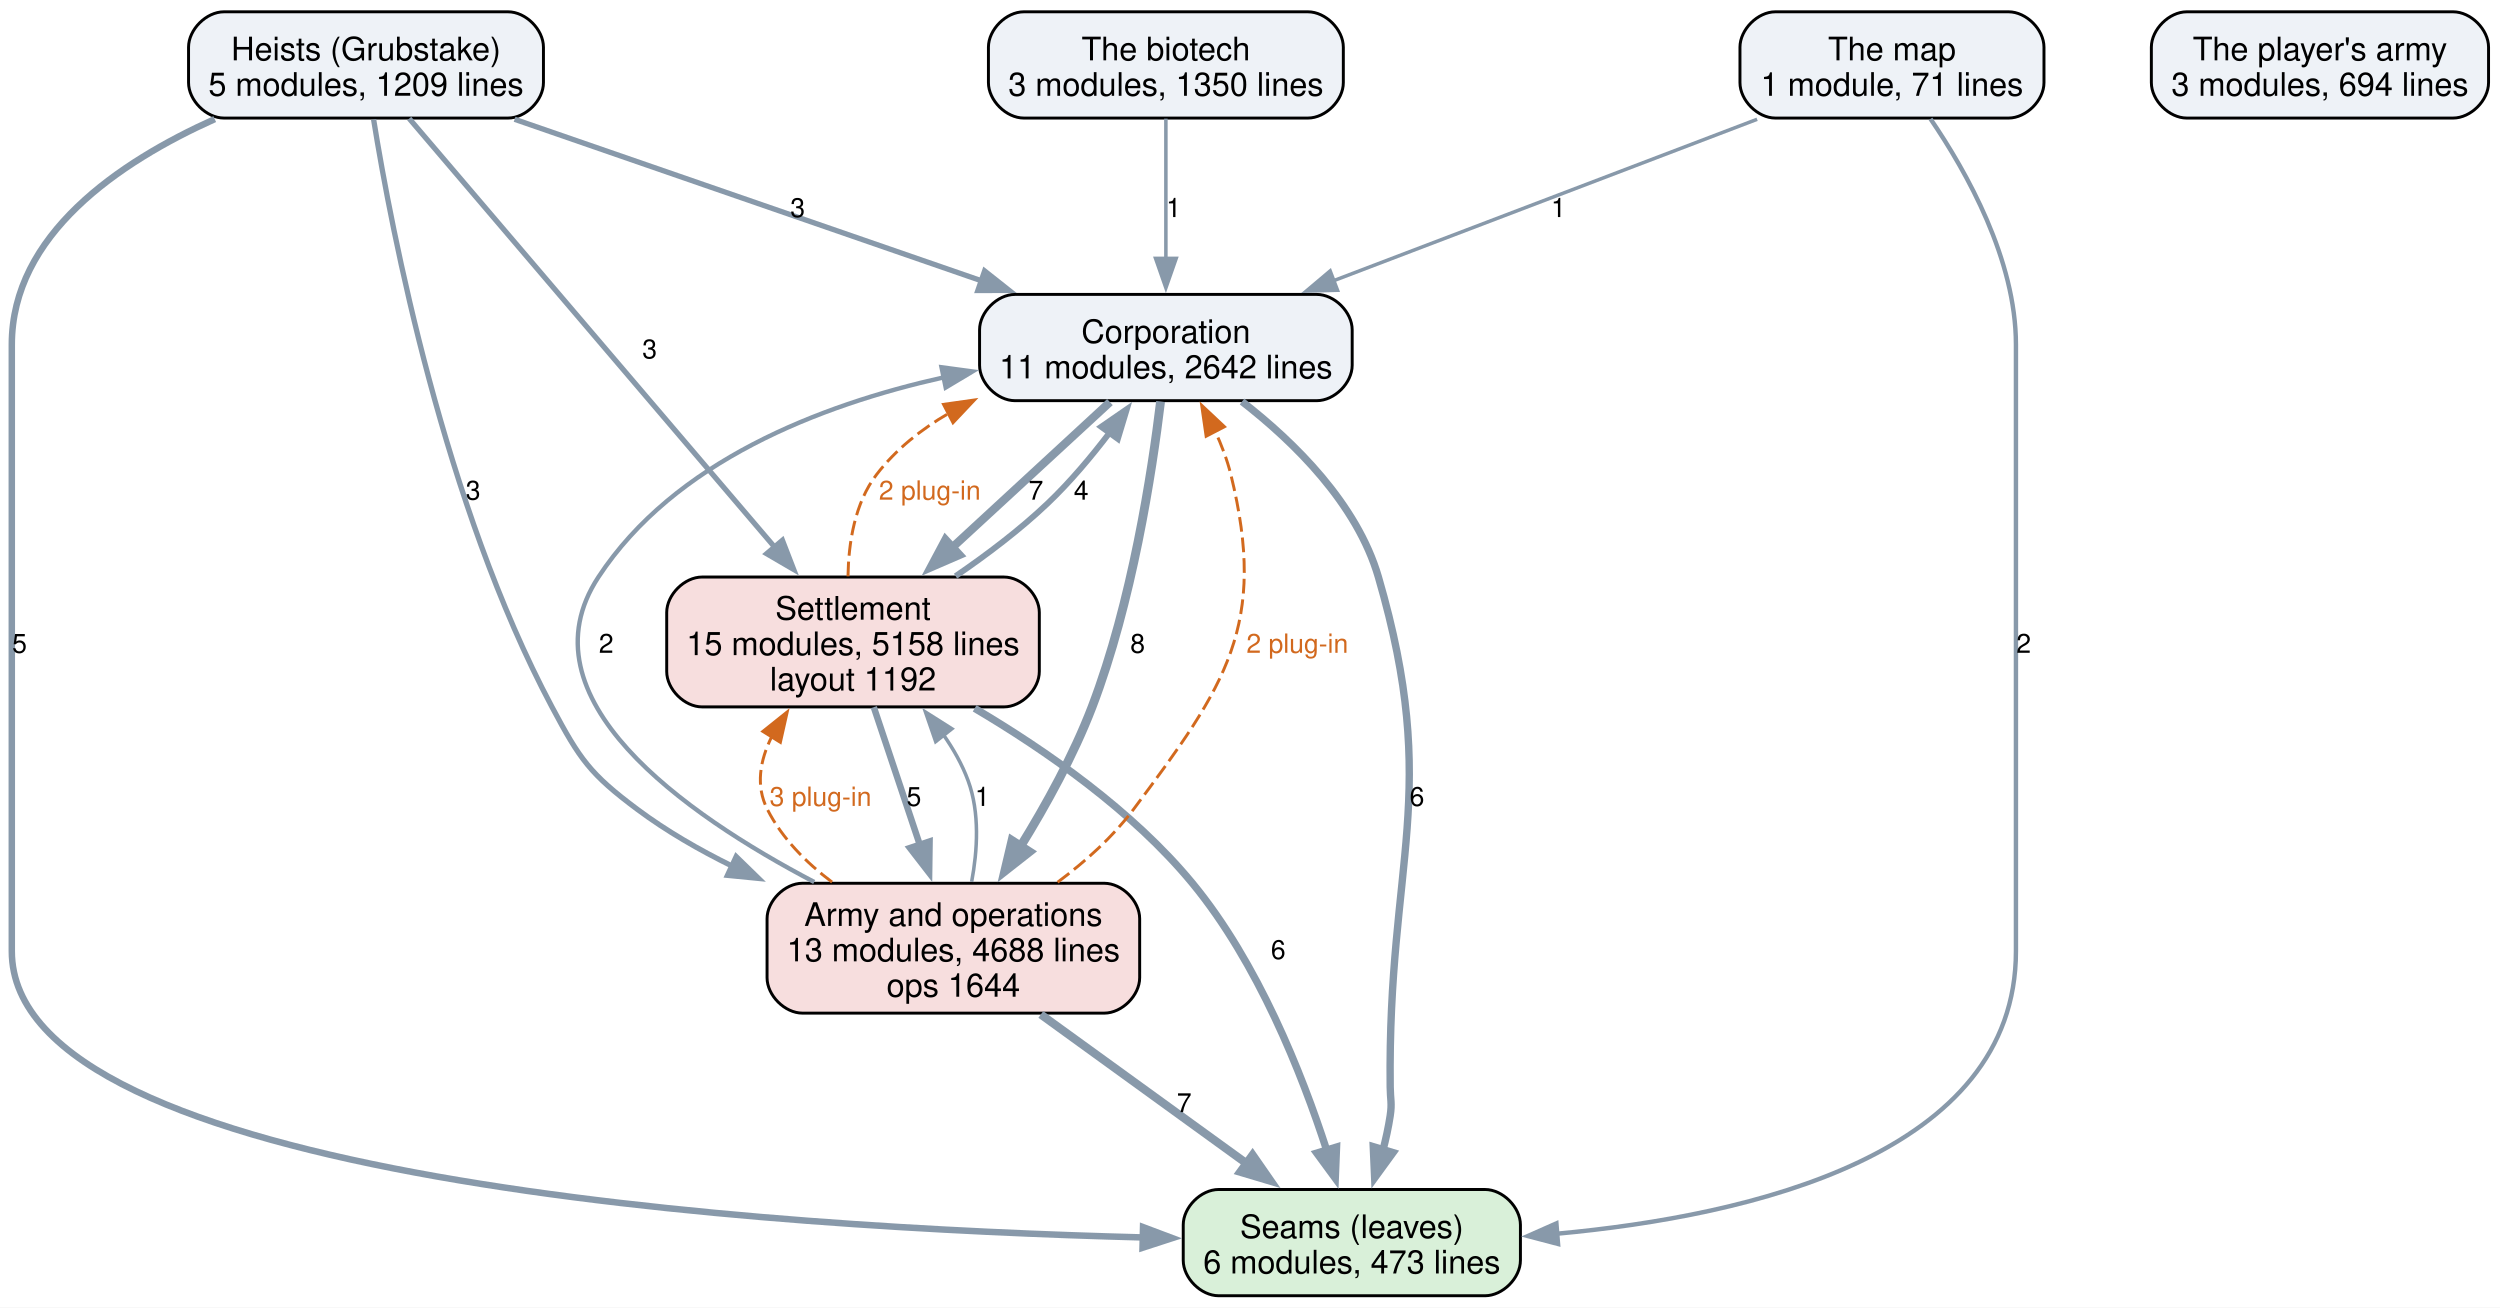
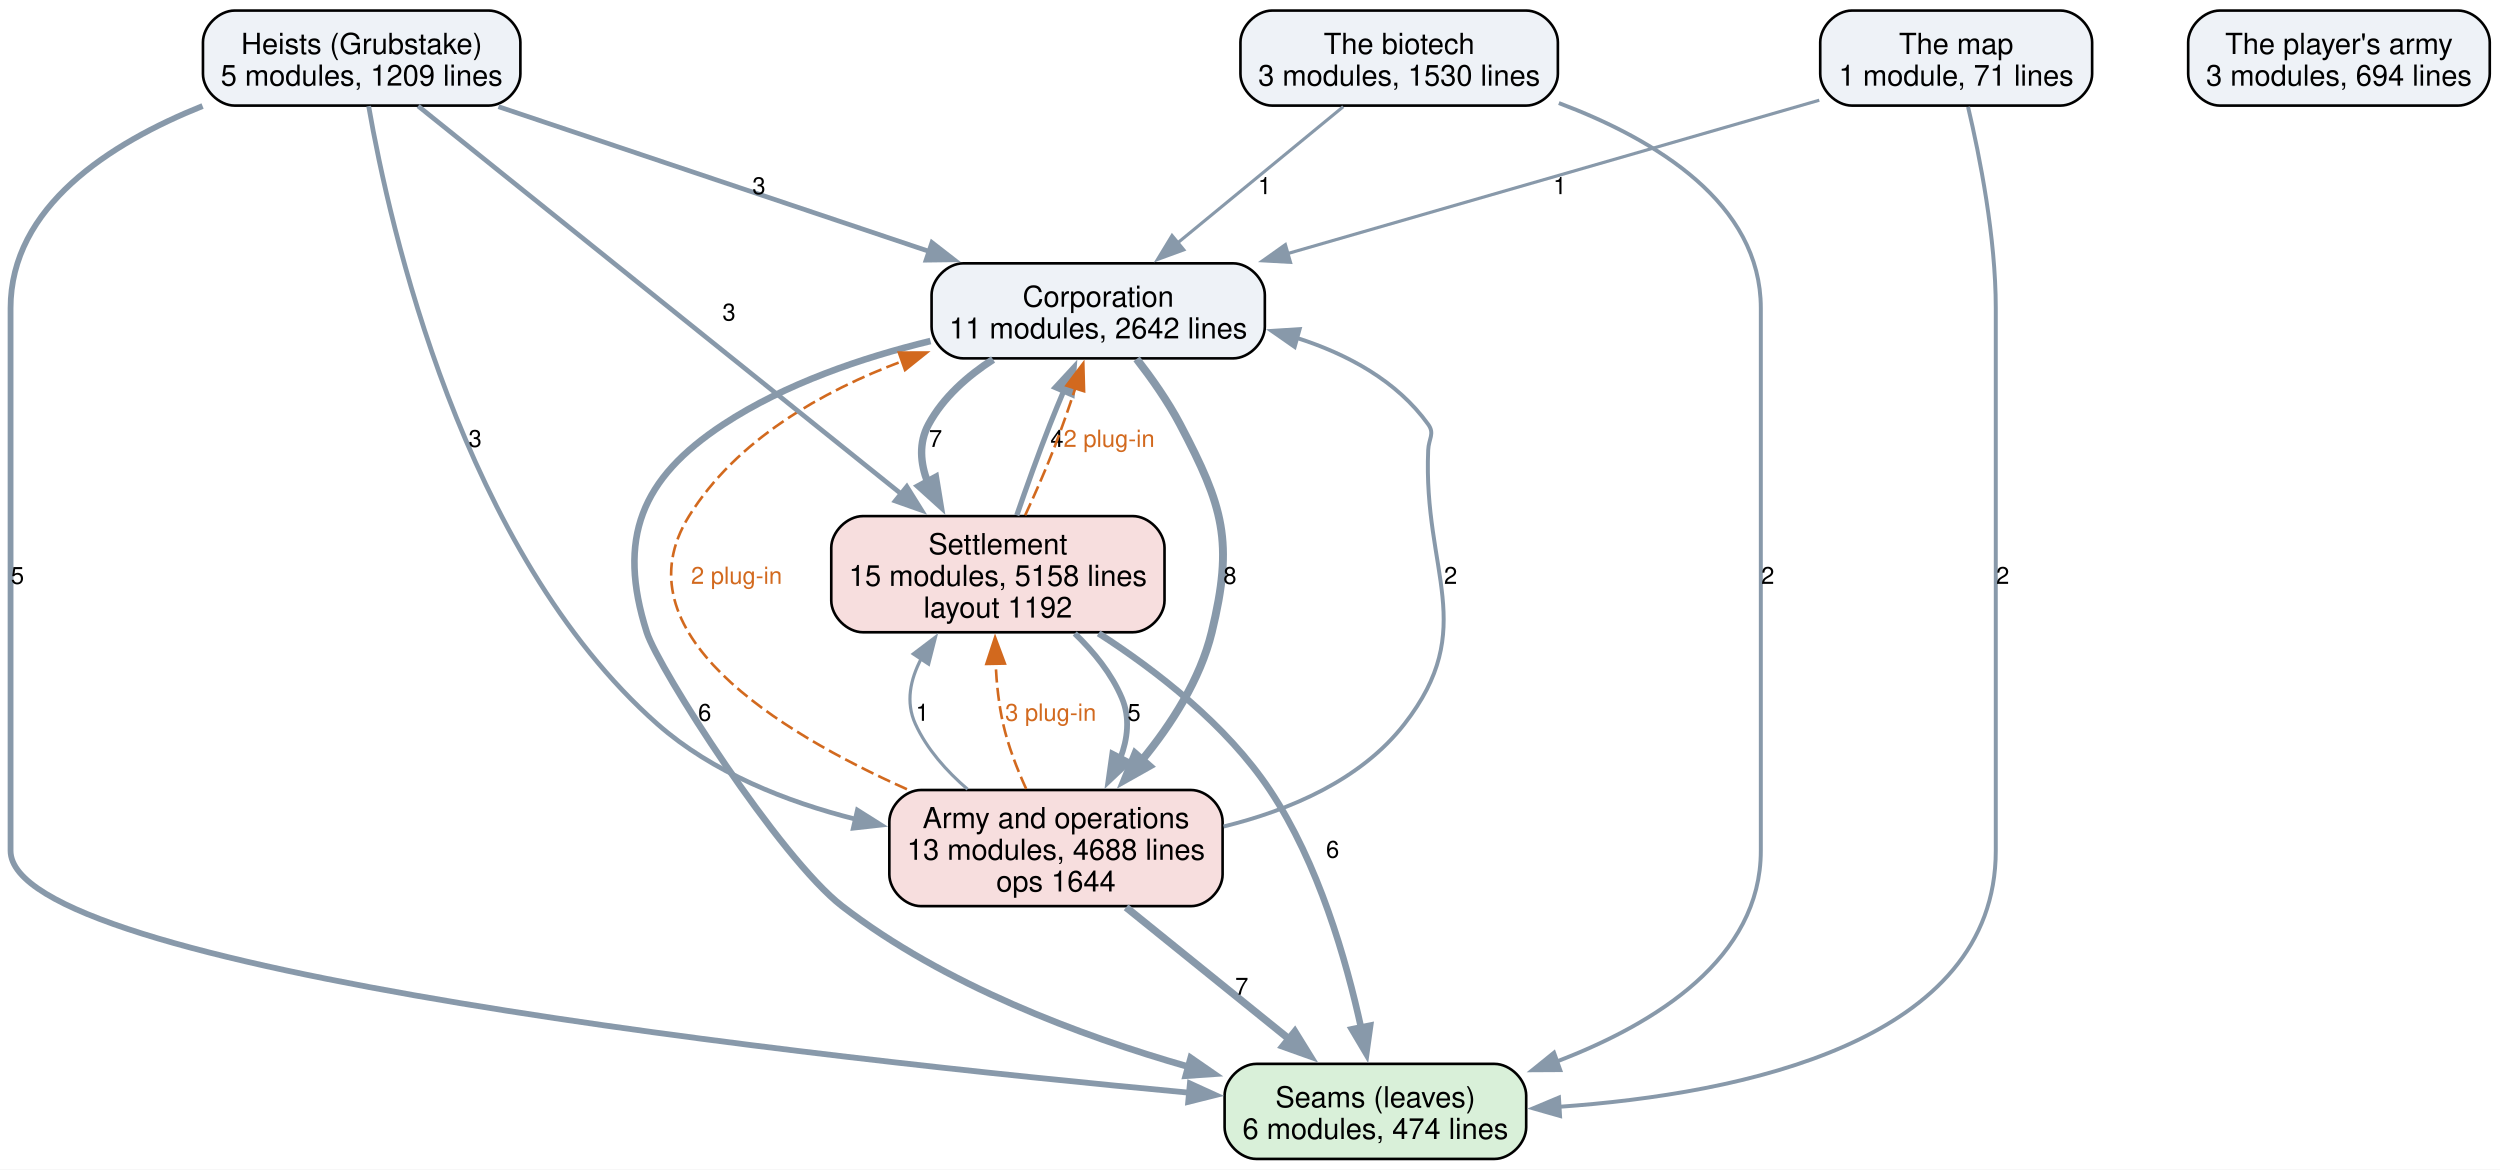
- <svg xmlns="http://www.w3.org/2000/svg" width="847pt" height="443pt" viewBox="0.00 0.00 847.00 443.00">
+ <svg xmlns="http://www.w3.org/2000/svg" width="947pt" height="443pt" viewBox="0.00 0.00 947.00 443.00">
  <g id="graph0" class="graph" transform="scale(1 1) rotate(0) translate(4 439)">
-     <polygon fill="white" stroke="none" points="-4,4 -4,-439 843.12,-439 843.12,4 -4,4" />
+     <polygon fill="white" stroke="none" points="-4,4 -4,-439 943.12,-439 943.12,4 -4,4" />
    <g id="node1" class="node">
-       <path fill="#d9f0d9" stroke="black" d="M499.12,-36C499.12,-36 408.88,-36 408.88,-36 402.88,-36 396.88,-30 396.88,-24 396.88,-24 396.88,-12 396.88,-12 396.88,-6 402.88,0 408.88,0 408.88,0 499.12,0 499.12,0 505.12,0 511.12,-6 511.12,-12 511.12,-12 511.12,-24 511.12,-24 511.12,-30 505.12,-36 499.12,-36" />
-       <text xml:space="preserve" text-anchor="middle" x="454" y="-19.55" font-family="Helvetica,sans-Serif" font-size="11.00">Seams (leaves)</text>
-       <text xml:space="preserve" text-anchor="middle" x="454" y="-7.55" font-family="Helvetica,sans-Serif" font-size="11.00">6 modules, 473 lines</text>
+       <path fill="#d9f0d9" stroke="black" d="M562.12,-36C562.12,-36 471.88,-36 471.88,-36 465.88,-36 459.88,-30 459.88,-24 459.88,-24 459.88,-12 459.88,-12 459.88,-6 465.88,0 471.88,0 471.88,0 562.12,0 562.12,0 568.12,0 574.12,-6 574.12,-12 574.12,-12 574.12,-24 574.12,-24 574.12,-30 568.12,-36 562.12,-36" />
+       <text xml:space="preserve" text-anchor="middle" x="517" y="-19.55" font-family="Helvetica,sans-Serif" font-size="11.00">Seams (leaves)</text>
+       <text xml:space="preserve" text-anchor="middle" x="517" y="-7.55" font-family="Helvetica,sans-Serif" font-size="11.00">6 modules, 474 lines</text>
    </g>
    <g id="node2" class="node">
-       <path fill="#eef2f7" stroke="black" d="M442.12,-339.25C442.12,-339.25 339.88,-339.25 339.88,-339.25 333.88,-339.25 327.88,-333.25 327.88,-327.25 327.88,-327.25 327.88,-315.25 327.88,-315.25 327.88,-309.25 333.88,-303.25 339.88,-303.25 339.88,-303.25 442.12,-303.25 442.12,-303.25 448.12,-303.25 454.12,-309.25 454.12,-315.25 454.12,-315.25 454.12,-327.25 454.12,-327.25 454.12,-333.25 448.12,-339.25 442.12,-339.25" />
-       <text xml:space="preserve" text-anchor="middle" x="391" y="-322.8" font-family="Helvetica,sans-Serif" font-size="11.00">Corporation</text>
-       <text xml:space="preserve" text-anchor="middle" x="391" y="-310.8" font-family="Helvetica,sans-Serif" font-size="11.00">11 modules, 2642 lines</text>
+       <path fill="#eef2f7" stroke="black" d="M463.12,-339.25C463.12,-339.25 360.88,-339.25 360.88,-339.25 354.88,-339.25 348.88,-333.25 348.88,-327.25 348.88,-327.25 348.88,-315.25 348.88,-315.25 348.88,-309.25 354.88,-303.25 360.88,-303.25 360.88,-303.25 463.12,-303.25 463.12,-303.25 469.12,-303.25 475.12,-309.25 475.12,-315.25 475.12,-315.25 475.12,-327.25 475.12,-327.25 475.12,-333.25 469.12,-339.25 463.12,-339.25" />
+       <text xml:space="preserve" text-anchor="middle" x="412" y="-322.8" font-family="Helvetica,sans-Serif" font-size="11.00">Corporation</text>
+       <text xml:space="preserve" text-anchor="middle" x="412" y="-310.8" font-family="Helvetica,sans-Serif" font-size="11.00">11 modules, 2642 lines</text>
    </g>
    <g id="edge5" class="edge">
-       <path fill="none" stroke="#8899aa" stroke-width="2.5" d="M416.8,-302.96C434.39,-289.3 455.75,-268.41 463,-243.5 484.47,-169.76 466.11,-147.54 467,-70.75 467.05,-66.42 467.65,-65.28 467,-61 466.41,-57.11 465.53,-53.08 464.5,-49.13" />
-       <polygon fill="#8899aa" stroke="#8899aa" stroke-width="2.5" points="467.97,-48.49 461.73,-39.92 461.26,-50.51 467.97,-48.49" />
-       <text xml:space="preserve" text-anchor="middle" x="476.07" y="-165.95" font-family="Helvetica,sans-Serif" font-size="9.00">6</text>
+       <path fill="none" stroke="#8899aa" stroke-width="2.5" d="M348.47,-309.83C322.64,-303.54 293.42,-293.64 270,-278.25 238.83,-257.76 229.64,-235.03 241,-199.5 245.42,-185.68 291.45,-113.91 315,-95.75 353.6,-65.98 405.06,-46.66 446.37,-34.85" />
+       <polygon fill="#8899aa" stroke="#8899aa" stroke-width="2.5" points="447.04,-38.29 455.75,-32.27 445.18,-31.54 447.04,-38.29" />
+       <text xml:space="preserve" text-anchor="middle" x="262.93" y="-165.95" font-family="Helvetica,sans-Serif" font-size="9.00">6</text>
    </g>
    <g id="node3" class="node">
-       <path fill="#f7dede" stroke="black" d="M336.12,-243.5C336.12,-243.5 233.88,-243.5 233.88,-243.5 227.88,-243.5 221.88,-237.5 221.88,-231.5 221.88,-231.5 221.88,-211.5 221.88,-211.5 221.88,-205.5 227.88,-199.5 233.88,-199.5 233.88,-199.5 336.12,-199.5 336.12,-199.5 342.12,-199.5 348.12,-205.5 348.12,-211.5 348.12,-211.5 348.12,-231.5 348.12,-231.5 348.12,-237.5 342.12,-243.5 336.12,-243.5" />
-       <text xml:space="preserve" text-anchor="middle" x="285" y="-229.05" font-family="Helvetica,sans-Serif" font-size="11.00">Settlement</text>
-       <text xml:space="preserve" text-anchor="middle" x="285" y="-217.05" font-family="Helvetica,sans-Serif" font-size="11.00">15 modules, 5158 lines</text>
-       <text xml:space="preserve" text-anchor="middle" x="285" y="-205.05" font-family="Helvetica,sans-Serif" font-size="11.00">layout 1192</text>
+       <path fill="#f7dede" stroke="black" d="M425.12,-243.5C425.12,-243.5 322.88,-243.5 322.88,-243.5 316.88,-243.5 310.88,-237.5 310.88,-231.5 310.88,-231.5 310.88,-211.5 310.88,-211.5 310.88,-205.5 316.88,-199.5 322.88,-199.5 322.88,-199.5 425.12,-199.5 425.12,-199.5 431.12,-199.5 437.12,-205.5 437.12,-211.5 437.12,-211.5 437.12,-231.5 437.12,-231.5 437.12,-237.5 431.12,-243.5 425.12,-243.5" />
+       <text xml:space="preserve" text-anchor="middle" x="374" y="-229.05" font-family="Helvetica,sans-Serif" font-size="11.00">Settlement</text>
+       <text xml:space="preserve" text-anchor="middle" x="374" y="-217.05" font-family="Helvetica,sans-Serif" font-size="11.00">15 modules, 5158 lines</text>
+       <text xml:space="preserve" text-anchor="middle" x="374" y="-205.05" font-family="Helvetica,sans-Serif" font-size="11.00">layout 1192</text>
    </g>
    <g id="edge6" class="edge">
-       <path fill="none" stroke="#8899aa" stroke-width="2.8" d="M372.05,-302.77C357.25,-289.13 336.32,-269.83 318.69,-253.57" />
-       <polygon fill="#8899aa" stroke="#8899aa" stroke-width="2.8" points="321.06,-251 311.34,-246.79 316.32,-256.14 321.06,-251" />
-       <text xml:space="preserve" text-anchor="middle" x="346.97" y="-269.7" font-family="Helvetica,sans-Serif" font-size="9.00">7</text>
+       <path fill="none" stroke="#8899aa" stroke-width="2.8" d="M372.18,-302.84C362.45,-296.56 353.27,-288.45 347.75,-278.25 343.95,-271.22 344.6,-263.55 347.43,-256.21" />
+       <polygon fill="#8899aa" stroke="#8899aa" stroke-width="2.8" points="350.37,-258.13 352.08,-247.68 344.22,-254.78 350.37,-258.13" />
+       <text xml:space="preserve" text-anchor="middle" x="350.38" y="-269.7" font-family="Helvetica,sans-Serif" font-size="9.00">7</text>
    </g>
    <g id="node4" class="node">
-       <path fill="#f7dede" stroke="black" d="M370.12,-139.75C370.12,-139.75 267.88,-139.75 267.88,-139.75 261.88,-139.75 255.88,-133.75 255.88,-127.75 255.88,-127.75 255.88,-107.75 255.88,-107.75 255.88,-101.75 261.88,-95.75 267.88,-95.75 267.88,-95.75 370.12,-95.75 370.12,-95.75 376.12,-95.75 382.12,-101.75 382.12,-107.75 382.12,-107.75 382.12,-127.75 382.12,-127.75 382.12,-133.75 376.12,-139.75 370.12,-139.75" />
-       <text xml:space="preserve" text-anchor="middle" x="319" y="-125.3" font-family="Helvetica,sans-Serif" font-size="11.00">Army and operations</text>
-       <text xml:space="preserve" text-anchor="middle" x="319" y="-113.3" font-family="Helvetica,sans-Serif" font-size="11.00">13 modules, 4688 lines</text>
-       <text xml:space="preserve" text-anchor="middle" x="319" y="-101.3" font-family="Helvetica,sans-Serif" font-size="11.00">ops 1644</text>
+       <path fill="#f7dede" stroke="black" d="M447.12,-139.75C447.12,-139.75 344.88,-139.75 344.88,-139.75 338.88,-139.75 332.88,-133.75 332.88,-127.75 332.88,-127.75 332.88,-107.75 332.88,-107.75 332.88,-101.75 338.88,-95.75 344.88,-95.75 344.88,-95.75 447.12,-95.75 447.12,-95.75 453.12,-95.75 459.12,-101.75 459.12,-107.75 459.12,-107.75 459.12,-127.75 459.12,-127.75 459.12,-133.75 453.12,-139.75 447.12,-139.75" />
+       <text xml:space="preserve" text-anchor="middle" x="396" y="-125.3" font-family="Helvetica,sans-Serif" font-size="11.00">Army and operations</text>
+       <text xml:space="preserve" text-anchor="middle" x="396" y="-113.3" font-family="Helvetica,sans-Serif" font-size="11.00">13 modules, 4688 lines</text>
+       <text xml:space="preserve" text-anchor="middle" x="396" y="-101.3" font-family="Helvetica,sans-Serif" font-size="11.00">ops 1644</text>
    </g>
    <g id="edge4" class="edge">
-       <path fill="none" stroke="#8899aa" stroke-width="3" d="M389.2,-302.96C386.31,-279.06 379.55,-234.89 366,-199.5 359.74,-183.15 350.4,-166.23 341.69,-152.12" />
-       <polygon fill="#8899aa" stroke="#8899aa" stroke-width="3" points="344.76,-150.43 336.43,-143.89 338.87,-154.2 344.76,-150.43" />
-       <text xml:space="preserve" text-anchor="middle" x="381.44" y="-217.82" font-family="Helvetica,sans-Serif" font-size="9.00">8</text>
+       <path fill="none" stroke="#8899aa" stroke-width="3" d="M426.54,-303.05C432.21,-295.74 438.44,-286.91 443,-278.25 459.48,-246.92 463.38,-233.9 455,-199.5 450.63,-181.58 439.73,-164.62 428.46,-150.92" />
+       <polygon fill="#8899aa" stroke="#8899aa" stroke-width="3" points="431.29,-148.83 422.05,-143.63 426.03,-153.45 431.29,-148.83" />
+       <text xml:space="preserve" text-anchor="middle" x="461.9" y="-217.82" font-family="Helvetica,sans-Serif" font-size="9.00">8</text>
    </g>
    <g id="edge13" class="edge">
-       <path fill="none" stroke="#8899aa" stroke-width="2.5" d="M326.21,-199.02C350.26,-184.82 379.75,-164.31 400,-139.75 422.19,-112.84 437.06,-75.36 445.48,-49.32" />
-       <polygon fill="#8899aa" stroke="#8899aa" stroke-width="2.5" points="448.82,-50.38 448.39,-39.79 442.12,-48.33 448.82,-50.38" />
-       <text xml:space="preserve" text-anchor="middle" x="429.07" y="-114.08" font-family="Helvetica,sans-Serif" font-size="9.00">6</text>
+       <path fill="none" stroke="#8899aa" stroke-width="2.5" d="M412.14,-199.1C434.11,-184.93 460.56,-164.43 477,-139.75 495.41,-112.12 505.99,-75.3 511.59,-49.61" />
+       <polygon fill="#8899aa" stroke="#8899aa" stroke-width="2.5" points="514.99,-50.48 513.52,-39.98 508.12,-49.1 514.99,-50.48" />
+       <text xml:space="preserve" text-anchor="middle" x="500.79" y="-114.08" font-family="Helvetica,sans-Serif" font-size="9.00">6</text>
    </g>
    <g id="edge12" class="edge">
-       <path fill="none" stroke="#8899aa" stroke-width="2" d="M319.75,-243.81C330.31,-251.03 341.59,-259.54 351,-268.5 358.55,-275.69 365.83,-284.37 372.06,-292.56" />
-       <polygon fill="#8899aa" stroke="#8899aa" stroke-width="2" points="369.07,-294.4 377.79,-300.42 374.73,-290.28 369.07,-294.4" />
-       <text xml:space="preserve" text-anchor="middle" x="362.3" y="-269.7" font-family="Helvetica,sans-Serif" font-size="9.00">4</text>
+       <path fill="none" stroke="#8899aa" stroke-width="2" d="M381.16,-243.81C384.77,-254.25 389.31,-266.98 393.75,-278.25 395.4,-282.45 397.22,-286.84 399.04,-291.15" />
+       <polygon fill="#8899aa" stroke="#8899aa" stroke-width="2" points="395.7,-292.23 402.89,-300.01 402.12,-289.44 395.7,-292.23" />
+       <text xml:space="preserve" text-anchor="middle" x="396.38" y="-269.7" font-family="Helvetica,sans-Serif" font-size="9.00">4</text>
+     </g>
+     <g id="edge20" class="edge">
+       <path fill="none" stroke="#d2691e" stroke-dasharray="5,2" d="M384.33,-243.82C387.9,-251.52 391.8,-260.32 395,-268.5 397.96,-276.07 400.85,-284.4 403.39,-292.12" />
+       <polygon fill="#d2691e" stroke="#d2691e" points="399.97,-292.93 406.35,-301.39 406.64,-290.8 399.97,-292.93" />
+       <text xml:space="preserve" text-anchor="middle" x="416.13" y="-269.7" font-family="Helvetica,sans-Serif" font-size="9.00" fill="#d2691e">2 plug-in</text>
+     </g>
+     <g id="edge11" class="edge">
+       <path fill="none" stroke="#8899aa" stroke-width="2.2" d="M403.12,-199.04C410.33,-192.09 417.11,-183.76 421,-174.5 424.12,-167.08 423.19,-159.16 420.35,-151.69" />
+       <polygon fill="#8899aa" stroke="#8899aa" stroke-width="2.2" points="423.58,-150.33 415.89,-143.05 417.36,-153.54 423.58,-150.33" />
+       <text xml:space="preserve" text-anchor="middle" x="425.57" y="-165.95" font-family="Helvetica,sans-Serif" font-size="9.00">5</text>
+     </g>
+     <g id="edge2" class="edge">
+       <path fill="none" stroke="#8899aa" stroke-width="2.8" d="M422.55,-95.3C440.73,-80.62 464.95,-61.05 484.31,-45.41" />
+       <polygon fill="#8899aa" stroke="#8899aa" stroke-width="2.8" points="486.48,-48.16 492.05,-39.15 482.08,-42.71 486.48,-48.16" />
+       <text xml:space="preserve" text-anchor="middle" x="466.37" y="-62.2" font-family="Helvetica,sans-Serif" font-size="9.00">7</text>
+     </g>
+     <g id="edge1" class="edge">
+       <path fill="none" stroke="#8899aa" stroke-width="1.5" d="M459.5,-125.92C484.69,-132.12 511.54,-143.58 528,-164.75 556.41,-201.29 535,-222.26 537,-268.5 537.19,-272.83 539.53,-274.73 537,-278.25 525.16,-294.72 506.54,-304.82 487.25,-310.99" />
+       <polygon fill="#8899aa" stroke="#8899aa" stroke-width="1.5" points="486.41,-307.59 477.72,-313.65 488.3,-314.33 486.41,-307.59" />
+       <text xml:space="preserve" text-anchor="middle" x="545.49" y="-217.82" font-family="Helvetica,sans-Serif" font-size="9.00">2</text>
+     </g>
+     <g id="edge18" class="edge">
+       <path fill="none" stroke="#d2691e" stroke-dasharray="5,2" d="M339.54,-140.04C290.02,-162.18 229.81,-199.7 257,-243.5 274.92,-272.37 307.28,-290.71 337.82,-302.2" />
+       <polygon fill="#d2691e" stroke="#d2691e" points="336.49,-305.44 347.09,-305.47 338.83,-298.84 336.49,-305.44" />
+       <text xml:space="preserve" text-anchor="middle" x="275" y="-217.82" font-family="Helvetica,sans-Serif" font-size="9.00" fill="#d2691e">2 plug-in</text>
+     </g>
+     <g id="edge3" class="edge">
+       <path fill="none" stroke="#8899aa" stroke-width="1.2" d="M362.52,-140.03C354.57,-146.87 347.12,-155.2 342.75,-164.75 338.98,-172.98 340.79,-181.62 345,-189.58" />
+       <polygon fill="#8899aa" stroke="#8899aa" stroke-width="1.2" points="341.94,-191.3 350.38,-197.7 347.77,-187.43 341.94,-191.3" />
+       <text xml:space="preserve" text-anchor="middle" x="345.38" y="-165.95" font-family="Helvetica,sans-Serif" font-size="9.00">1</text>
    </g>
    <g id="edge19" class="edge">
-       <path fill="none" stroke="#d2691e" stroke-dasharray="5,2" d="M283.3,-243.74C283.48,-255.03 285.56,-268.55 293,-278.25 299.52,-286.75 308.1,-293.56 317.48,-299" />
-       <polygon fill="#d2691e" stroke="#d2691e" points="315.66,-302 326.15,-303.49 318.88,-295.78 315.66,-302" />
-       <text xml:space="preserve" text-anchor="middle" x="311" y="-269.7" font-family="Helvetica,sans-Serif" font-size="9.00" fill="#d2691e">2 plug-in</text>
-     </g>
-     <g id="edge11" class="edge">
-       <path fill="none" stroke="#8899aa" stroke-width="2.2" d="M292.04,-199.42C296.57,-185.87 302.56,-167.96 307.74,-152.46" />
-       <polygon fill="#8899aa" stroke="#8899aa" stroke-width="2.2" points="310.94,-153.91 310.79,-143.31 304.3,-151.69 310.94,-153.91" />
-       <text xml:space="preserve" text-anchor="middle" x="305.64" y="-165.95" font-family="Helvetica,sans-Serif" font-size="9.00">5</text>
-     </g>
-     <g id="edge2" class="edge">
-       <path fill="none" stroke="#8899aa" stroke-width="2.8" d="M348.63,-95.3C369.19,-80.41 396.69,-60.5 418.44,-44.75" />
-       <polygon fill="#8899aa" stroke="#8899aa" stroke-width="2.8" points="420.37,-47.67 426.41,-38.97 416.26,-42 420.37,-47.67" />
-       <text xml:space="preserve" text-anchor="middle" x="397.21" y="-62.2" font-family="Helvetica,sans-Serif" font-size="9.00">7</text>
-     </g>
-     <g id="edge1" class="edge">
-       <path fill="none" stroke="#8899aa" stroke-width="1.5" d="M271.86,-140.17C227.6,-163.39 171.92,-202.64 198.75,-243.5 224.39,-282.54 273.55,-301.73 315.74,-311.15" />
-       <polygon fill="#8899aa" stroke="#8899aa" stroke-width="1.5" points="314.99,-314.57 325.49,-313.15 316.4,-307.71 314.99,-314.57" />
-       <text xml:space="preserve" text-anchor="middle" x="201.38" y="-217.82" font-family="Helvetica,sans-Serif" font-size="9.00">2</text>
-     </g>
-     <g id="edge17" class="edge">
-       <path fill="none" stroke="#d2691e" stroke-dasharray="5,2" d="M354.31,-140.1C363.63,-147.04 373.02,-155.4 380,-164.75 411.43,-206.85 425.55,-227.24 413,-278.25 411.77,-283.24 409.83,-288.3 407.61,-293.09" />
-       <polygon fill="#d2691e" stroke="#d2691e" points="404.64,-291.2 403.13,-301.68 410.85,-294.43 404.64,-291.2" />
-       <text xml:space="preserve" text-anchor="middle" x="435.53" y="-217.82" font-family="Helvetica,sans-Serif" font-size="9.00" fill="#d2691e">2 plug-in</text>
-     </g>
-     <g id="edge3" class="edge">
-       <path fill="none" stroke="#8899aa" stroke-width="1.2" d="M325.19,-140.23C327.18,-150.83 327.98,-163.64 324,-174.5 321.98,-180.01 318.97,-185.31 315.51,-190.24" />
-       <polygon fill="#8899aa" stroke="#8899aa" stroke-width="1.2" points="313.01,-187.75 309.55,-197.76 318.5,-192.09 313.01,-187.75" />
-       <text xml:space="preserve" text-anchor="middle" x="328.81" y="-165.95" font-family="Helvetica,sans-Serif" font-size="9.00">1</text>
-     </g>
-     <g id="edge18" class="edge">
-       <path fill="none" stroke="#d2691e" stroke-dasharray="5,2" d="M277.9,-140.14C269.1,-146.77 260.97,-154.97 256,-164.75 251.93,-172.75 253.48,-181.37 257.44,-189.38" />
-       <polygon fill="#d2691e" stroke="#d2691e" points="254.45,-191.2 262.72,-197.82 260.39,-187.49 254.45,-191.2" />
-       <text xml:space="preserve" text-anchor="middle" x="274" y="-165.95" font-family="Helvetica,sans-Serif" font-size="9.00" fill="#d2691e">3 plug-in</text>
+       <path fill="none" stroke="#d2691e" stroke-dasharray="5,2" d="M384.71,-140.18C381.26,-147.74 377.89,-156.43 376,-164.75 374.34,-172.06 373.5,-180.05 373.14,-187.64" />
+       <polygon fill="#d2691e" stroke="#d2691e" points="369.64,-187.5 372.94,-197.57 376.64,-187.64 369.64,-187.5" />
+       <text xml:space="preserve" text-anchor="middle" x="394" y="-165.95" font-family="Helvetica,sans-Serif" font-size="9.00" fill="#d2691e">3 plug-in</text>
    </g>
    <g id="node5" class="node">
-       <path fill="#eef2f7" stroke="black" d="M168.12,-435C168.12,-435 71.88,-435 71.88,-435 65.88,-435 59.88,-429 59.88,-423 59.88,-423 59.88,-411 59.88,-411 59.88,-405 65.88,-399 71.88,-399 71.88,-399 168.12,-399 168.12,-399 174.12,-399 180.12,-405 180.12,-411 180.12,-411 180.12,-423 180.12,-423 180.12,-429 174.12,-435 168.12,-435" />
-       <text xml:space="preserve" text-anchor="middle" x="120" y="-418.55" font-family="Helvetica,sans-Serif" font-size="11.00">Heists (Grubstake)</text>
-       <text xml:space="preserve" text-anchor="middle" x="120" y="-406.55" font-family="Helvetica,sans-Serif" font-size="11.00">5 modules, 1209 lines</text>
+       <path fill="#eef2f7" stroke="black" d="M181.12,-435C181.12,-435 84.88,-435 84.88,-435 78.88,-435 72.88,-429 72.88,-423 72.88,-423 72.88,-411 72.88,-411 72.88,-405 78.88,-399 84.88,-399 84.88,-399 181.12,-399 181.12,-399 187.12,-399 193.12,-405 193.12,-411 193.12,-411 193.12,-423 193.12,-423 193.12,-429 187.12,-435 181.12,-435" />
+       <text xml:space="preserve" text-anchor="middle" x="133" y="-418.55" font-family="Helvetica,sans-Serif" font-size="11.00">Heists (Grubstake)</text>
+       <text xml:space="preserve" text-anchor="middle" x="133" y="-406.55" font-family="Helvetica,sans-Serif" font-size="11.00">5 modules, 1209 lines</text>
    </g>
    <g id="edge9" class="edge">
-       <path fill="none" stroke="#8899aa" stroke-width="2.2" d="M68.76,-398.65C36.15,-384.01 0,-359.39 0,-322.25 0,-322.25 0,-322.25 0,-116.75 0,-39.27 255.9,-23.03 383.46,-19.75" />
-       <polygon fill="#8899aa" stroke="#8899aa" stroke-width="2.2" points="383.26,-23.26 393.17,-19.53 383.09,-16.26 383.26,-23.26" />
+       <path fill="none" stroke="#8899aa" stroke-width="2.2" d="M72.73,-398.84C37.54,-384.73 0,-360.67 0,-322.25 0,-322.25 0,-322.25 0,-116.75 0,-71.84 305.09,-38.25 446.53,-25.08" />
+       <polygon fill="#8899aa" stroke="#8899aa" stroke-width="2.2" points="446.74,-28.58 456.38,-24.18 446.1,-21.61 446.74,-28.58" />
      <text xml:space="preserve" text-anchor="middle" x="2.62" y="-217.82" font-family="Helvetica,sans-Serif" font-size="9.00">5</text>
    </g>
    <g id="edge8" class="edge">
-       <path fill="none" stroke="#8899aa" stroke-width="1.8" d="M170.34,-398.59C215.07,-383.11 280.63,-360.43 328.66,-343.82" />
-       <polygon fill="#8899aa" stroke="#8899aa" stroke-width="1.8" points="329.59,-347.2 337.9,-340.62 327.3,-340.58 329.59,-347.2" />
-       <text xml:space="preserve" text-anchor="middle" x="266.25" y="-365.45" font-family="Helvetica,sans-Serif" font-size="9.00">3</text>
+       <path fill="none" stroke="#8899aa" stroke-width="1.8" d="M184.82,-398.59C230.97,-383.08 298.65,-360.34 348.13,-343.71" />
+       <polygon fill="#8899aa" stroke="#8899aa" stroke-width="1.8" points="349.03,-347.1 357.4,-340.6 346.8,-340.46 349.03,-347.1" />
+       <text xml:space="preserve" text-anchor="middle" x="283.49" y="-365.45" font-family="Helvetica,sans-Serif" font-size="9.00">3</text>
    </g>
    <g id="edge10" class="edge">
-       <path fill="none" stroke="#8899aa" stroke-width="1.8" d="M134.64,-398.83C162.48,-366.19 223.37,-294.77 258.53,-253.54" />
-       <polygon fill="#8899aa" stroke="#8899aa" stroke-width="1.8" points="261.08,-255.95 264.9,-246.07 255.75,-251.41 261.08,-255.95" />
-       <text xml:space="preserve" text-anchor="middle" x="216.1" y="-317.57" font-family="Helvetica,sans-Serif" font-size="9.00">3</text>
+       <path fill="none" stroke="#8899aa" stroke-width="1.8" d="M154.39,-398.83C195.64,-365.7 286.63,-292.65 337.59,-251.73" />
+       <polygon fill="#8899aa" stroke="#8899aa" stroke-width="1.8" points="339.5,-254.69 345.1,-245.7 335.11,-249.23 339.5,-254.69" />
+       <text xml:space="preserve" text-anchor="middle" x="272.15" y="-317.57" font-family="Helvetica,sans-Serif" font-size="9.00">3</text>
    </g>
    <g id="edge7" class="edge">
-       <path fill="none" stroke="#8899aa" stroke-width="1.8" d="M122.58,-398.52C128.72,-360.48 146.48,-268.09 183,-199.5 192.45,-181.74 195.87,-176.77 212,-164.75 221.79,-157.45 232.91,-151.04 244.19,-145.5" />
-       <polygon fill="#8899aa" stroke="#8899aa" stroke-width="1.8" points="245.42,-148.79 253.01,-141.4 242.47,-142.44 245.42,-148.79" />
-       <text xml:space="preserve" text-anchor="middle" x="156.29" y="-269.7" font-family="Helvetica,sans-Serif" font-size="9.00">3</text>
+       <path fill="none" stroke="#8899aa" stroke-width="1.8" d="M135.65,-398.78C143.54,-353.48 171.09,-230.04 245,-164.75 265.83,-146.35 293.86,-135.3 320.12,-128.68" />
+       <polygon fill="#8899aa" stroke="#8899aa" stroke-width="1.8" points="320.8,-132.11 329.77,-126.46 319.24,-125.29 320.8,-132.11" />
+       <text xml:space="preserve" text-anchor="middle" x="175.98" y="-269.7" font-family="Helvetica,sans-Serif" font-size="9.00">3</text>
    </g>
    <g id="node6" class="node">
-       <path fill="#eef2f7" stroke="black" d="M439.12,-435C439.12,-435 342.88,-435 342.88,-435 336.88,-435 330.88,-429 330.88,-423 330.88,-423 330.88,-411 330.88,-411 330.88,-405 336.88,-399 342.88,-399 342.88,-399 439.12,-399 439.12,-399 445.12,-399 451.12,-405 451.12,-411 451.12,-411 451.12,-423 451.12,-423 451.12,-429 445.12,-435 439.12,-435" />
-       <text xml:space="preserve" text-anchor="middle" x="391" y="-418.55" font-family="Helvetica,sans-Serif" font-size="11.00">The biotech</text>
-       <text xml:space="preserve" text-anchor="middle" x="391" y="-406.55" font-family="Helvetica,sans-Serif" font-size="11.00">3 modules, 1350 lines</text>
+       <path fill="#eef2f7" stroke="black" d="M574.12,-435C574.12,-435 477.88,-435 477.88,-435 471.88,-435 465.88,-429 465.88,-423 465.88,-423 465.88,-411 465.88,-411 465.88,-405 471.88,-399 477.88,-399 477.88,-399 574.12,-399 574.12,-399 580.12,-399 586.12,-405 586.12,-411 586.12,-411 586.12,-423 586.12,-423 586.12,-429 580.12,-435 574.12,-435" />
+       <text xml:space="preserve" text-anchor="middle" x="526" y="-418.55" font-family="Helvetica,sans-Serif" font-size="11.00">The biotech</text>
+       <text xml:space="preserve" text-anchor="middle" x="526" y="-406.55" font-family="Helvetica,sans-Serif" font-size="11.00">3 modules, 1530 lines</text>
+     </g>
+     <g id="edge15" class="edge">
+       <path fill="none" stroke="#8899aa" stroke-width="1.5" d="M586.49,-399.96C623.19,-386.16 663,-362.02 663,-322.25 663,-322.25 663,-322.25 663,-116.75 663,-76.08 623.39,-51.25 585.44,-36.81" />
+       <polygon fill="#8899aa" stroke="#8899aa" stroke-width="1.5" points="587.02,-33.65 576.42,-33.59 584.66,-40.25 587.02,-33.65" />
+       <text xml:space="preserve" text-anchor="middle" x="665.62" y="-217.82" font-family="Helvetica,sans-Serif" font-size="9.00">2</text>
    </g>
    <g id="edge14" class="edge">
-       <path fill="none" stroke="#8899aa" stroke-width="1.2" d="M391,-398.8C391,-385.54 391,-366.89 391,-351.32" />
-       <polygon fill="#8899aa" stroke="#8899aa" stroke-width="1.2" points="394.5,-351.47 391,-341.47 387.5,-351.47 394.5,-351.47" />
-       <text xml:space="preserve" text-anchor="middle" x="393.62" y="-365.45" font-family="Helvetica,sans-Serif" font-size="9.00">1</text>
+       <path fill="none" stroke="#8899aa" stroke-width="1.2" d="M504.82,-398.59C487.15,-384.05 461.74,-363.16 441.98,-346.9" />
+       <polygon fill="#8899aa" stroke="#8899aa" stroke-width="1.2" points="444.41,-344.37 434.46,-340.72 439.97,-349.78 444.41,-344.37" />
+       <text xml:space="preserve" text-anchor="middle" x="475.04" y="-365.45" font-family="Helvetica,sans-Serif" font-size="9.00">1</text>
    </g>
    <g id="node7" class="node">
-       <path fill="#eef2f7" stroke="black" d="M676.5,-435C676.5,-435 597.5,-435 597.5,-435 591.5,-435 585.5,-429 585.5,-423 585.5,-423 585.5,-411 585.5,-411 585.5,-405 591.5,-399 597.5,-399 597.5,-399 676.5,-399 676.5,-399 682.5,-399 688.5,-405 688.5,-411 688.5,-411 688.5,-423 688.5,-423 688.5,-429 682.5,-435 676.5,-435" />
-       <text xml:space="preserve" text-anchor="middle" x="637" y="-418.55" font-family="Helvetica,sans-Serif" font-size="11.00">The map</text>
-       <text xml:space="preserve" text-anchor="middle" x="637" y="-406.55" font-family="Helvetica,sans-Serif" font-size="11.00">1 module, 71 lines</text>
+       <path fill="#eef2f7" stroke="black" d="M776.5,-435C776.5,-435 697.5,-435 697.5,-435 691.5,-435 685.5,-429 685.5,-423 685.5,-423 685.5,-411 685.5,-411 685.5,-405 691.5,-399 697.5,-399 697.5,-399 776.5,-399 776.5,-399 782.5,-399 788.5,-405 788.5,-411 788.5,-411 788.5,-423 788.5,-423 788.5,-429 782.5,-435 776.5,-435" />
+       <text xml:space="preserve" text-anchor="middle" x="737" y="-418.55" font-family="Helvetica,sans-Serif" font-size="11.00">The map</text>
+       <text xml:space="preserve" text-anchor="middle" x="737" y="-406.55" font-family="Helvetica,sans-Serif" font-size="11.00">1 module, 71 lines</text>
+     </g>
+     <g id="edge17" class="edge">
+       <path fill="none" stroke="#8899aa" stroke-width="1.5" d="M741.5,-398.51C745.92,-379.78 752,-349.12 752,-322.25 752,-322.25 752,-322.25 752,-116.75 752,-44.43 655.94,-24.63 586.65,-19.75" />
+       <polygon fill="#8899aa" stroke="#8899aa" stroke-width="1.5" points="586.94,-16.26 576.75,-19.16 586.53,-23.25 586.94,-16.26" />
+       <text xml:space="preserve" text-anchor="middle" x="754.62" y="-217.82" font-family="Helvetica,sans-Serif" font-size="9.00">2</text>
    </g>
    <g id="edge16" class="edge">
-       <path fill="none" stroke="#8899aa" stroke-width="1.5" d="M650.06,-398.71C662.39,-380.64 679,-350.96 679,-322.25 679,-322.25 679,-322.25 679,-116.75 679,-47.99 589.51,-27.08 523.4,-21.01" />
-       <polygon fill="#8899aa" stroke="#8899aa" stroke-width="1.5" points="523.87,-17.54 513.62,-20.23 523.31,-24.52 523.87,-17.54" />
-       <text xml:space="preserve" text-anchor="middle" x="681.62" y="-217.82" font-family="Helvetica,sans-Serif" font-size="9.00">2</text>
-     </g>
-     <g id="edge15" class="edge">
-       <path fill="none" stroke="#8899aa" stroke-width="1.2" d="M591.31,-398.59C550.79,-383.14 491.44,-360.53 447.87,-343.92" />
-       <polygon fill="#8899aa" stroke="#8899aa" stroke-width="1.2" points="449.15,-340.67 438.56,-340.38 446.66,-347.21 449.15,-340.67" />
-       <text xml:space="preserve" text-anchor="middle" x="524" y="-365.45" font-family="Helvetica,sans-Serif" font-size="9.00">1</text>
+       <path fill="none" stroke="#8899aa" stroke-width="1.2" d="M685.14,-401.04C630.65,-385.32 544.54,-360.48 483.59,-342.9" />
+       <polygon fill="#8899aa" stroke="#8899aa" stroke-width="1.2" points="484.84,-339.62 474.26,-340.21 482.9,-346.34 484.84,-339.62" />
+       <text xml:space="preserve" text-anchor="middle" x="586.87" y="-365.45" font-family="Helvetica,sans-Serif" font-size="9.00">1</text>
    </g>
    <g id="node8" class="node">
-       <path fill="#eef2f7" stroke="black" d="M827.12,-435C827.12,-435 736.88,-435 736.88,-435 730.88,-435 724.88,-429 724.88,-423 724.88,-423 724.88,-411 724.88,-411 724.88,-405 730.88,-399 736.88,-399 736.88,-399 827.12,-399 827.12,-399 833.12,-399 839.12,-405 839.12,-411 839.12,-411 839.12,-423 839.12,-423 839.12,-429 833.12,-435 827.12,-435" />
-       <text xml:space="preserve" text-anchor="middle" x="782" y="-418.55" font-family="Helvetica,sans-Serif" font-size="11.00">The player's army</text>
-       <text xml:space="preserve" text-anchor="middle" x="782" y="-406.55" font-family="Helvetica,sans-Serif" font-size="11.00">3 modules, 694 lines</text>
+       <path fill="#eef2f7" stroke="black" d="M927.12,-435C927.12,-435 836.88,-435 836.88,-435 830.88,-435 824.88,-429 824.88,-423 824.88,-423 824.88,-411 824.88,-411 824.88,-405 830.88,-399 836.88,-399 836.88,-399 927.12,-399 927.12,-399 933.12,-399 939.12,-405 939.12,-411 939.12,-411 939.12,-423 939.12,-423 939.12,-429 933.12,-435 927.12,-435" />
+       <text xml:space="preserve" text-anchor="middle" x="882" y="-418.55" font-family="Helvetica,sans-Serif" font-size="11.00">The player's army</text>
+       <text xml:space="preserve" text-anchor="middle" x="882" y="-406.55" font-family="Helvetica,sans-Serif" font-size="11.00">3 modules, 694 lines</text>
    </g>
  </g>
</svg>
